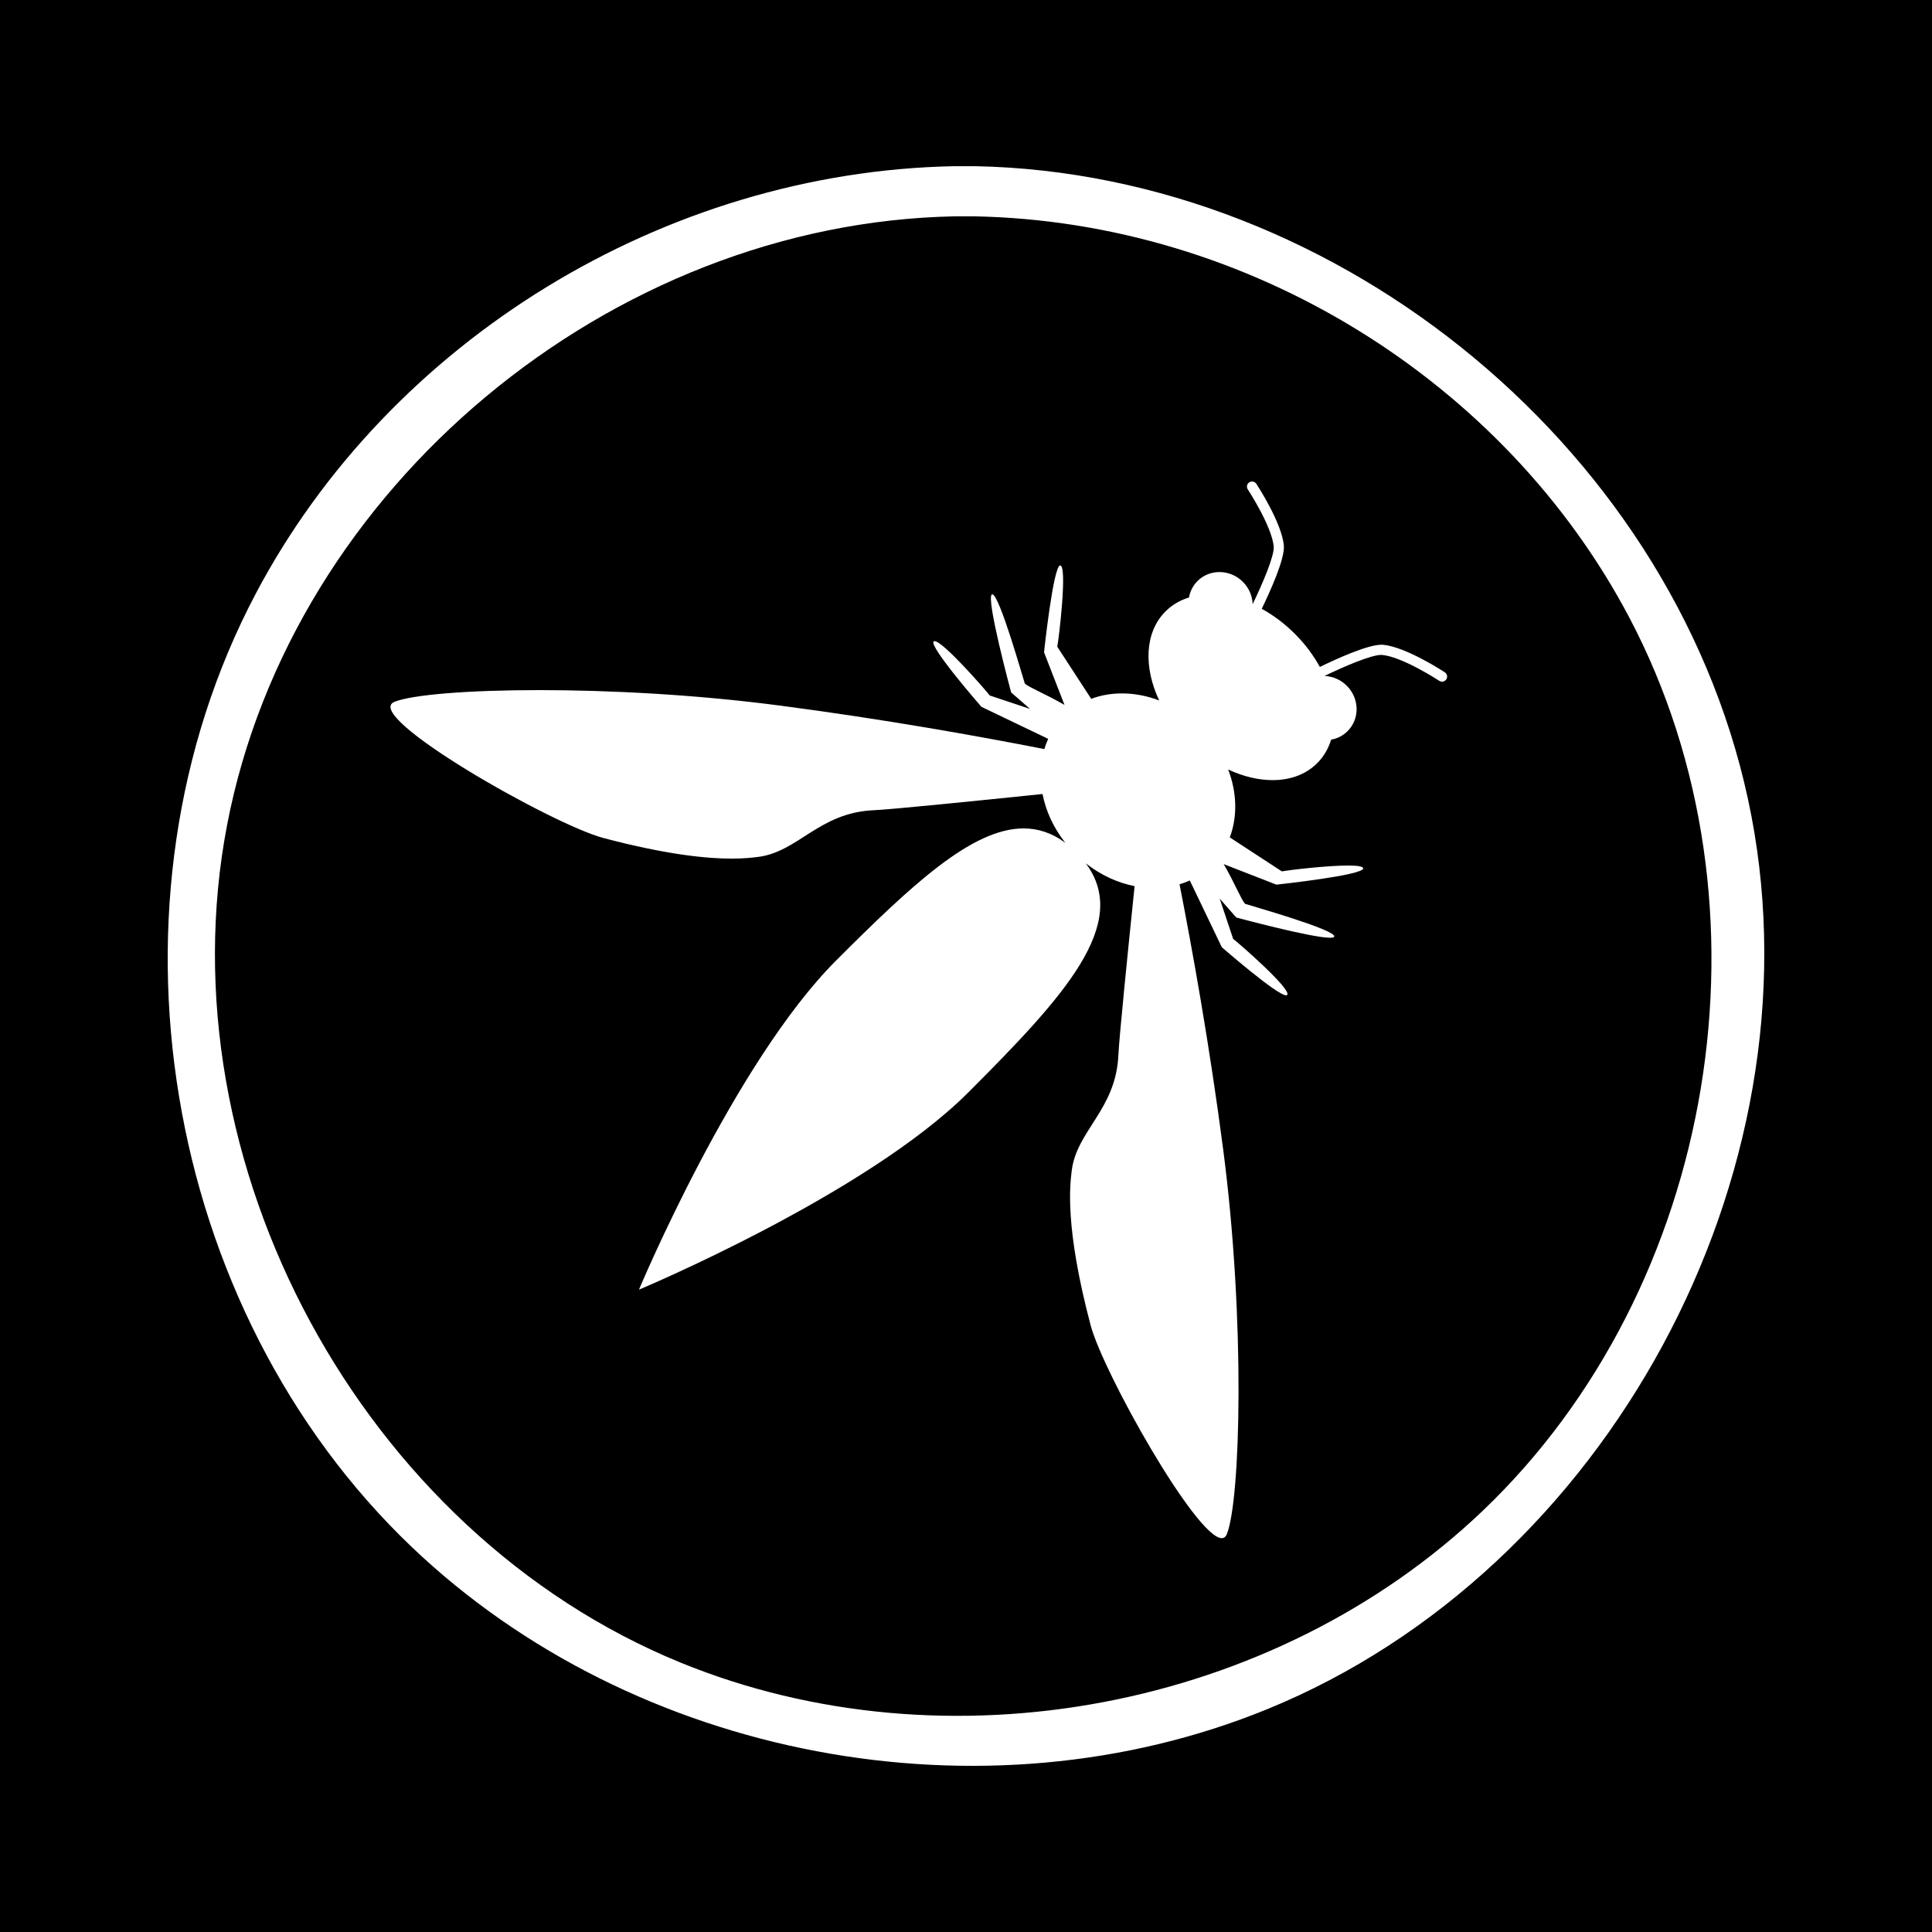
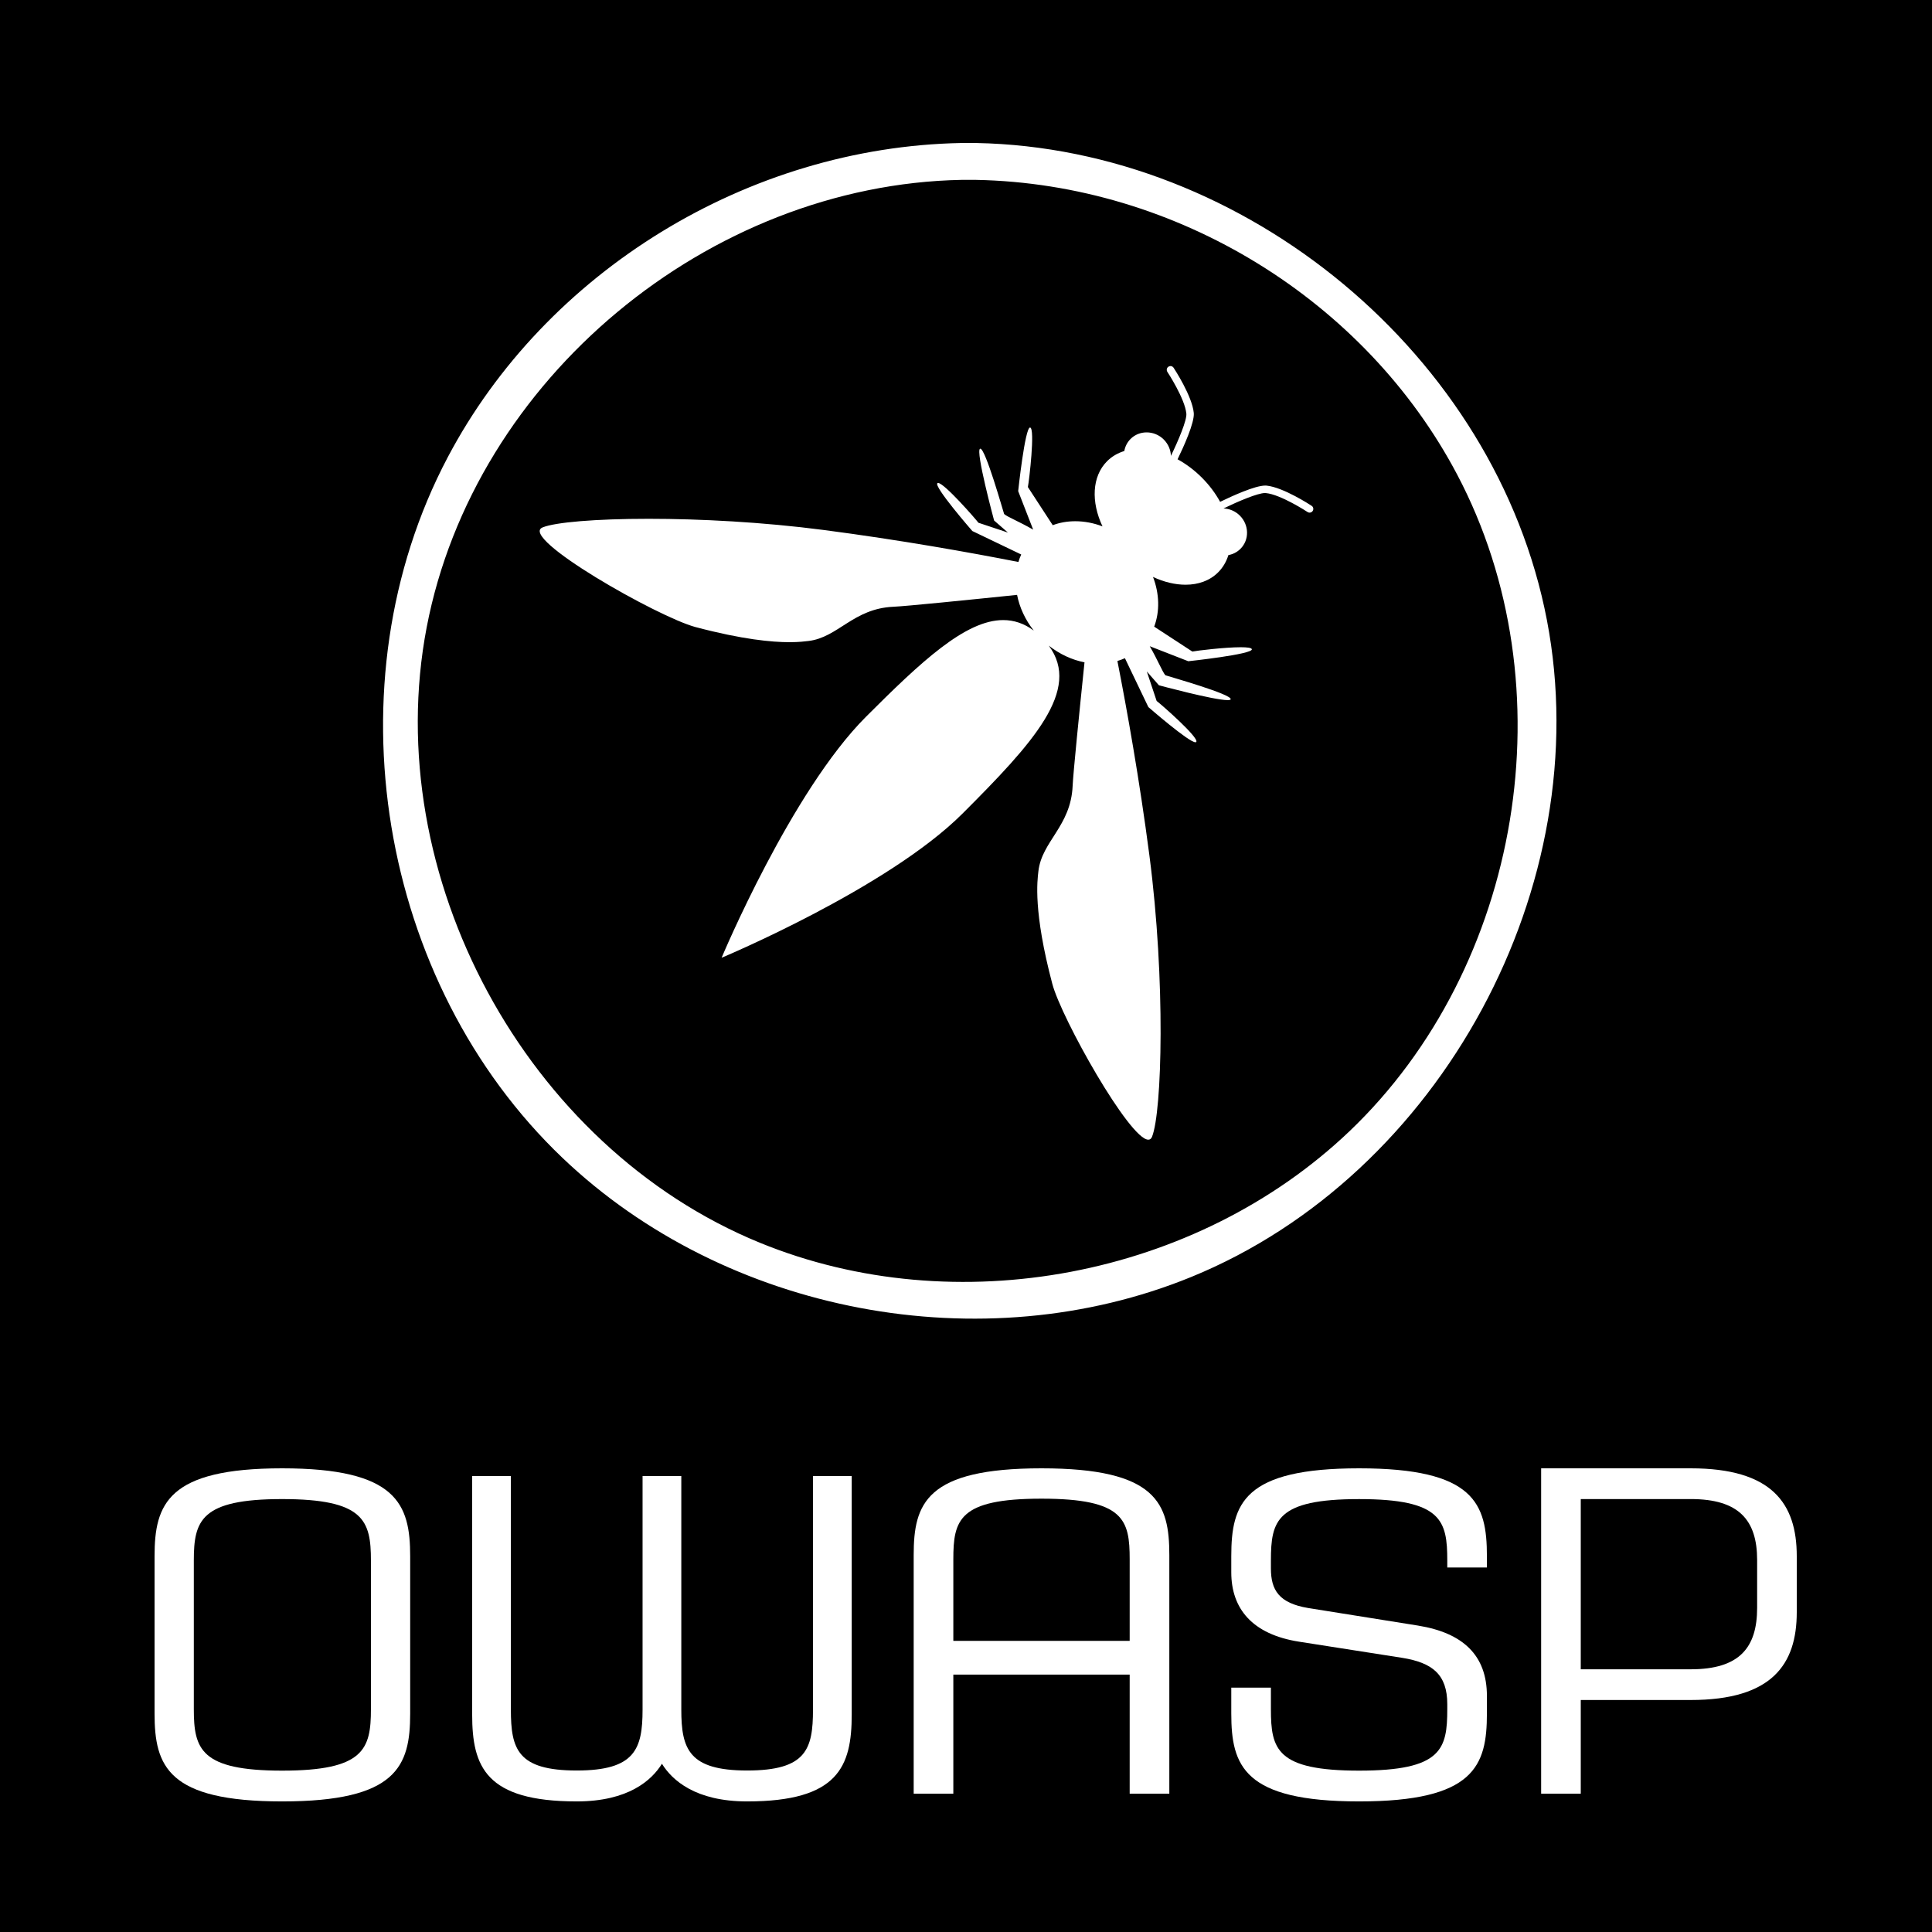
- <svg xmlns="http://www.w3.org/2000/svg" width="100%" height="100%" viewBox="0 0 144 144" version="1.1" xml:space="preserve" style="fill-rule:evenodd;clip-rule:evenodd;stroke-linejoin:round;stroke-miterlimit:1.414;">
-   <g id="Artboard1" transform="matrix(1,0,0,1,0,67)">
-     <rect x="0" y="-67" width="144" height="144" style="fill:none;" />
-     <g transform="matrix(1,0,0,1,0,-67)">
-       <rect x="0" y="0" width="144" height="144" />
-     </g>
-     <g transform="matrix(1,0,0,1,2.84217e-14,-15.616)">
-       <g transform="matrix(3.73791,0,0,3.73791,12.1855,-39.0012)">
-         <path d="M16.18,0.001C23.48,0.14 30.283,5.755 31.662,12.951C33.037,20.126 28.792,27.997 22.012,30.767C16.346,33.082 9.388,31.766 4.953,27.537C-0.035,22.782 -1.4,14.665 1.837,8.53C4.5,3.483 9.987,0.111 15.768,0.001C15.974,0 15.974,0 16.18,0.001ZM15.78,1.001C8.922,1.132 2.56,6.396 1.268,13.139C-0.021,19.868 3.959,27.245 10.314,29.841C15.626,32.011 22.147,30.777 26.305,26.813C30.972,22.363 32.26,14.746 29.226,8.996C26.736,4.277 21.631,1.105 16.168,1.001C15.974,1 15.974,1 15.78,1.001Z" style="fill:white;fill-rule:nonzero;" />
+ <svg xmlns="http://www.w3.org/2000/svg" width="100px" height="100px" viewBox="0 0 100 100" version="1.1">
+   <g id="Page-1" stroke="none" stroke-width="1" fill="none" fill-rule="evenodd">
+     <g id="owasp">
+       <rect id="Rectangle" x="0" y="0" width="100" height="100" />
+       <g id="Group" fill="#000000">
+         <rect id="Rectangle" x="0" y="0" width="100" height="100" />
      </g>
-       <g id="Fill-4" transform="matrix(3.73791,0,0,3.73791,12.1855,-39.0012)">
-         <path d="M21.102,27.358C20.593,27.358 18.736,24.054 18.487,23.112C17.965,21.14 18.078,20.307 18.109,20.041C18.204,19.227 18.993,18.821 19.041,17.721C19.056,17.381 19.227,15.683 19.364,14.357C19.027,14.291 18.69,14.138 18.391,13.902C19.289,15.107 17.967,16.551 16.046,18.472C14.007,20.511 9.481,22.403 9.481,22.403C9.481,22.403 11.374,17.877 13.413,15.839C14.912,14.34 16.12,13.206 17.15,13.206C17.441,13.206 17.718,13.296 17.983,13.493C17.746,13.194 17.594,12.858 17.528,12.52C16.201,12.657 14.503,12.829 14.163,12.843C13.063,12.891 12.657,13.68 11.844,13.776C11.75,13.787 11.587,13.808 11.329,13.808C10.852,13.808 10.052,13.736 8.772,13.397C7.748,13.126 3.93,10.955 4.606,10.682C4.95,10.542 6.047,10.448 7.492,10.448C8.882,10.448 10.594,10.535 12.265,10.753C14.35,11.025 16.261,11.368 17.564,11.624C17.585,11.554 17.61,11.486 17.641,11.42L16.309,10.781C16.309,10.781 15.245,9.561 15.359,9.477C15.363,9.473 15.369,9.472 15.376,9.472C15.543,9.472 16.393,10.445 16.475,10.555C16.538,10.576 16.899,10.697 17.279,10.823L16.902,10.494C16.902,10.494 16.386,8.584 16.521,8.539C16.522,8.539 16.524,8.538 16.526,8.538C16.667,8.538 17.135,10.199 17.175,10.318C17.267,10.399 17.578,10.52 17.966,10.743L17.558,9.694C17.558,9.694 17.743,7.962 17.881,7.962C17.882,7.962 17.883,7.962 17.884,7.962C18.023,7.99 17.857,9.407 17.822,9.583C17.872,9.661 18.185,10.141 18.499,10.622C18.692,10.549 18.9,10.514 19.113,10.514C19.358,10.514 19.61,10.561 19.854,10.654C19.541,9.988 19.565,9.294 19.98,8.879C20.111,8.748 20.27,8.656 20.448,8.602C20.47,8.48 20.526,8.366 20.618,8.273C20.738,8.153 20.896,8.094 21.056,8.094C21.223,8.094 21.393,8.159 21.523,8.289C21.648,8.414 21.712,8.574 21.718,8.734C21.918,8.321 22.155,7.764 22.138,7.584C22.099,7.176 21.626,6.453 21.621,6.446C21.591,6.399 21.603,6.336 21.65,6.305C21.667,6.294 21.687,6.288 21.706,6.288C21.739,6.288 21.771,6.304 21.791,6.334C21.811,6.365 22.297,7.106 22.34,7.565C22.364,7.828 22.063,8.489 21.899,8.827C22.129,8.953 22.354,9.12 22.559,9.325C22.765,9.53 22.931,9.755 23.058,9.986C23.383,9.828 24.006,9.543 24.287,9.543C24.299,9.543 24.309,9.544 24.319,9.544C24.778,9.588 25.519,10.073 25.55,10.094C25.597,10.124 25.61,10.187 25.579,10.234C25.56,10.264 25.527,10.28 25.494,10.28C25.475,10.28 25.456,10.274 25.439,10.263C25.432,10.258 24.709,9.785 24.301,9.747C24.294,9.746 24.288,9.746 24.281,9.746C24.082,9.746 23.549,9.973 23.15,10.166C23.31,10.172 23.471,10.237 23.595,10.361C23.85,10.616 23.857,11.021 23.611,11.266C23.519,11.358 23.404,11.415 23.283,11.436C23.228,11.614 23.136,11.774 23.005,11.905C22.776,12.134 22.463,12.243 22.116,12.243C21.833,12.243 21.529,12.171 21.23,12.031C21.405,12.487 21.418,12.971 21.262,13.385C21.743,13.699 22.224,14.012 22.301,14.063C22.428,14.038 23.187,13.946 23.62,13.946C23.793,13.946 23.914,13.96 23.922,14C23.95,14.139 22.191,14.327 22.191,14.327L21.141,13.918C21.365,14.307 21.486,14.617 21.566,14.709C21.688,14.75 23.39,15.23 23.345,15.364C23.34,15.379 23.31,15.386 23.261,15.386C22.886,15.386 21.391,14.982 21.391,14.982L21.061,14.606C21.188,14.985 21.308,15.346 21.329,15.409C21.444,15.494 22.492,16.411 22.408,16.525C22.403,16.531 22.396,16.534 22.386,16.534C22.202,16.534 21.103,15.575 21.103,15.575L20.465,14.244C20.399,14.274 20.331,14.299 20.26,14.32C20.516,15.623 20.86,17.534 21.132,19.619C21.576,23.029 21.476,26.603 21.203,27.279C21.181,27.333 21.147,27.358 21.102,27.358" style="fill:white;" />
+       <g id="Group" transform="translate(19, 7)" fill="#FFFFFF">
+         <g transform="translate(0.666667, 0.4)" fill-rule="nonzero" id="Shape">
+           <path d="M30.867,0.002 C44.794,0.267 57.772,10.979 60.403,24.707 C63.026,38.395 54.928,53.411 41.993,58.695 C31.184,63.112 17.91,60.601 9.449,52.533 C-0.067,43.462 -2.671,27.977 3.505,16.273 C8.585,6.645 19.053,0.212 30.081,0.002 C30.474,0 30.474,0 30.867,0.002 Z M30.104,1.91 C17.021,2.16 4.884,12.202 2.419,25.066 C-0.04,37.903 7.553,51.976 19.676,56.929 C29.81,61.069 42.251,58.714 50.183,51.152 C59.086,42.663 61.544,28.131 55.755,17.162 C51.005,8.159 41.266,2.108 30.844,1.91 C30.474,1.908 30.474,1.908 30.104,1.91 Z" />
+         </g>
+         <g id="Fill-4" transform="translate(8.666667, 11.4)">
+           <path d="M31.77,40.59 C30.802,40.59 27.273,34.311 26.8,32.521 C25.808,28.773 26.023,27.19 26.082,26.685 C26.262,25.138 27.762,24.366 27.853,22.275 C27.881,21.629 28.206,18.402 28.467,15.882 C27.826,15.757 27.186,15.466 26.618,15.018 C28.324,17.308 25.812,20.052 22.161,23.703 C18.286,27.578 9.684,31.173 9.684,31.173 C9.684,31.173 13.282,22.572 17.157,18.699 C20.006,15.85 22.302,13.695 24.259,13.695 C24.812,13.695 25.339,13.866 25.842,14.24 C25.392,13.672 25.103,13.033 24.977,12.391 C22.456,12.651 19.229,12.978 18.582,13.005 C16.492,13.096 15.72,14.596 14.175,14.778 C13.997,14.799 13.687,14.839 13.196,14.839 C12.29,14.839 10.77,14.702 8.337,14.058 C6.391,13.543 -0.865,9.417 0.42,8.898 C1.073,8.632 3.158,8.453 5.904,8.453 C8.546,8.453 11.8,8.619 14.975,9.033 C18.938,9.55 22.57,10.202 25.046,10.688 C25.086,10.555 25.133,10.426 25.192,10.301 L22.661,9.086 C22.661,9.086 20.639,6.768 20.855,6.608 C20.863,6.6 20.874,6.598 20.888,6.598 C21.205,6.598 22.82,8.448 22.976,8.657 C23.096,8.697 23.782,8.927 24.504,9.166 L23.788,8.541 C23.788,8.541 22.807,4.911 23.064,4.825 C23.066,4.825 23.069,4.823 23.073,4.823 C23.341,4.823 24.231,7.98 24.307,8.206 C24.481,8.36 25.073,8.59 25.81,9.014 L25.034,7.02 C25.034,7.02 25.386,3.729 25.648,3.729 C25.65,3.729 25.652,3.729 25.654,3.729 C25.918,3.782 25.603,6.475 25.536,6.809 C25.631,6.958 26.226,7.87 26.823,8.784 C27.19,8.645 27.585,8.579 27.99,8.579 C28.455,8.579 28.934,8.668 29.398,8.845 C28.803,7.579 28.849,6.26 29.637,5.471 C29.886,5.223 30.189,5.048 30.527,4.945 C30.569,4.713 30.675,4.497 30.85,4.32 C31.078,4.092 31.378,3.98 31.682,3.98 C32,3.98 32.323,4.103 32.57,4.35 C32.807,4.588 32.929,4.892 32.94,5.196 C33.321,4.411 33.771,3.352 33.739,3.01 C33.665,2.235 32.766,0.861 32.756,0.848 C32.699,0.758 32.722,0.639 32.811,0.58 C32.844,0.559 32.882,0.547 32.918,0.547 C32.98,0.547 33.041,0.578 33.079,0.635 C33.117,0.694 34.041,2.102 34.123,2.974 C34.168,3.474 33.596,4.73 33.284,5.373 C33.722,5.612 34.149,5.929 34.539,6.319 C34.93,6.709 35.246,7.136 35.487,7.575 C36.105,7.275 37.289,6.733 37.823,6.733 C37.846,6.733 37.865,6.735 37.884,6.735 C38.756,6.819 40.164,7.741 40.223,7.781 C40.312,7.838 40.337,7.957 40.278,8.047 C40.242,8.104 40.179,8.134 40.117,8.134 C40.081,8.134 40.044,8.123 40.012,8.102 C39.999,8.092 38.625,7.193 37.849,7.121 C37.836,7.119 37.825,7.119 37.811,7.119 C37.433,7.119 36.42,7.551 35.662,7.917 C35.966,7.929 36.272,8.052 36.508,8.288 C36.992,8.773 37.006,9.542 36.538,10.008 C36.363,10.183 36.145,10.291 35.915,10.331 C35.81,10.669 35.635,10.973 35.386,11.222 C34.951,11.658 34.356,11.865 33.697,11.865 C33.159,11.865 32.581,11.728 32.013,11.462 C32.346,12.328 32.37,13.248 32.074,14.035 C32.988,14.632 33.902,15.227 34.048,15.324 C34.29,15.276 35.732,15.101 36.555,15.101 C36.884,15.101 37.114,15.128 37.129,15.204 C37.182,15.468 33.839,15.825 33.839,15.825 L31.844,15.048 C32.27,15.787 32.5,16.376 32.652,16.551 C32.883,16.629 36.118,17.541 36.033,17.796 C36.023,17.825 35.966,17.838 35.873,17.838 C35.16,17.838 32.319,17.07 32.319,17.07 L31.692,16.355 C31.933,17.076 32.161,17.762 32.201,17.882 C32.42,18.043 34.411,19.786 34.252,20.003 C34.242,20.014 34.229,20.02 34.21,20.02 C33.86,20.02 31.772,18.197 31.772,18.197 L30.559,15.668 C30.434,15.725 30.305,15.772 30.17,15.812 C30.656,18.288 31.31,21.92 31.827,25.883 C32.671,32.363 32.481,39.155 31.962,40.44 C31.92,40.543 31.855,40.59 31.77,40.59" id="Path" />
+         </g>
+       </g>
+       <g id="Group-2" transform="translate(8, 76)" fill="#FFFFFF">
+         <path d="M11.199,4.778 C11.199,2.705 10.844,1.592 6.603,1.592 C2.387,1.592 2.032,2.705 2.032,4.778 L2.032,12.463 C2.032,14.535 2.387,15.648 6.603,15.648 C10.844,15.648 11.199,14.535 11.199,12.463 L11.199,4.778 Z M6.603,17.241 C0.685,17.241 0,15.42 0,12.69 L0,4.55 C0,1.845 0.685,0 6.603,0 C12.545,0 13.231,1.845 13.231,4.55 L13.231,12.69 C13.231,15.42 12.545,17.241 6.603,17.241 L6.603,17.241 Z" id="Fill-5" />
+         <path d="M27.264,0.401 L27.264,12.493 C27.264,14.542 27.665,15.641 30.672,15.641 C33.729,15.641 34.08,14.542 34.08,12.493 L34.08,0.401 L36.085,0.401 L36.085,12.743 C36.085,15.442 35.383,17.241 30.672,17.241 C27.991,17.241 26.788,16.141 26.262,15.292 C25.736,16.141 24.533,17.241 21.851,17.241 C17.14,17.241 16.439,15.442 16.439,12.743 L16.439,0.401 L18.443,0.401 L18.443,12.493 C18.443,14.542 18.794,15.641 21.851,15.641 C24.858,15.641 25.259,14.542 25.259,12.493 L25.259,0.401 L27.264,0.401" id="Fill-6" />
+         <path d="M50.472,4.715 C50.472,2.669 50.19,1.571 45.908,1.571 C41.626,1.571 41.344,2.669 41.344,4.715 L41.344,8.931 L50.472,8.931 L50.472,4.715 Z M52.524,16.84 L50.472,16.84 L50.472,10.678 L41.344,10.678 L41.344,16.84 L39.292,16.84 L39.292,4.49 C39.292,1.821 39.933,0 45.908,0 C51.883,0 52.524,1.821 52.524,4.49 L52.524,16.84 L52.524,16.84 Z" id="Fill-7" />
+         <path d="M62.347,17.241 C56.372,17.241 55.731,15.395 55.731,12.69 L55.731,11.351 L57.782,11.351 L57.782,12.463 C57.782,14.536 58.065,15.648 62.347,15.648 C66.629,15.648 66.911,14.536 66.911,12.463 L66.911,12.21 C66.911,10.668 66.141,10.061 64.578,9.809 L59.244,8.974 C56.808,8.595 55.731,7.255 55.731,5.385 L55.731,4.55 C55.731,1.82 56.372,0 62.347,0 C68.321,0 68.962,1.82 68.962,4.55 L68.962,5.132 L66.911,5.132 L66.911,4.778 C66.911,2.705 66.629,1.593 62.347,1.593 C58.065,1.593 57.782,2.705 57.782,4.778 L57.782,5.182 C57.782,6.295 58.193,6.977 59.706,7.23 L65.398,8.14 C67.731,8.519 68.962,9.682 68.962,11.78 L68.962,12.69 C68.962,15.395 68.321,17.241 62.347,17.241" id="Fill-8" />
+         <path d="M82.949,4.746 C82.949,2.676 82,1.591 79.513,1.591 L73.82,1.591 L73.82,10.402 L79.513,10.402 C82.026,10.402 82.949,9.291 82.949,7.221 L82.949,4.746 Z M79.513,11.992 L73.82,11.992 L73.82,16.84 L71.769,16.84 L71.769,0 L79.513,0 C83.718,0 85,1.818 85,4.544 L85,7.448 C85,10.149 83.718,11.992 79.513,11.992 L79.513,11.992 Z" id="Fill-9" />
      </g>
    </g>
  </g>
</svg>
